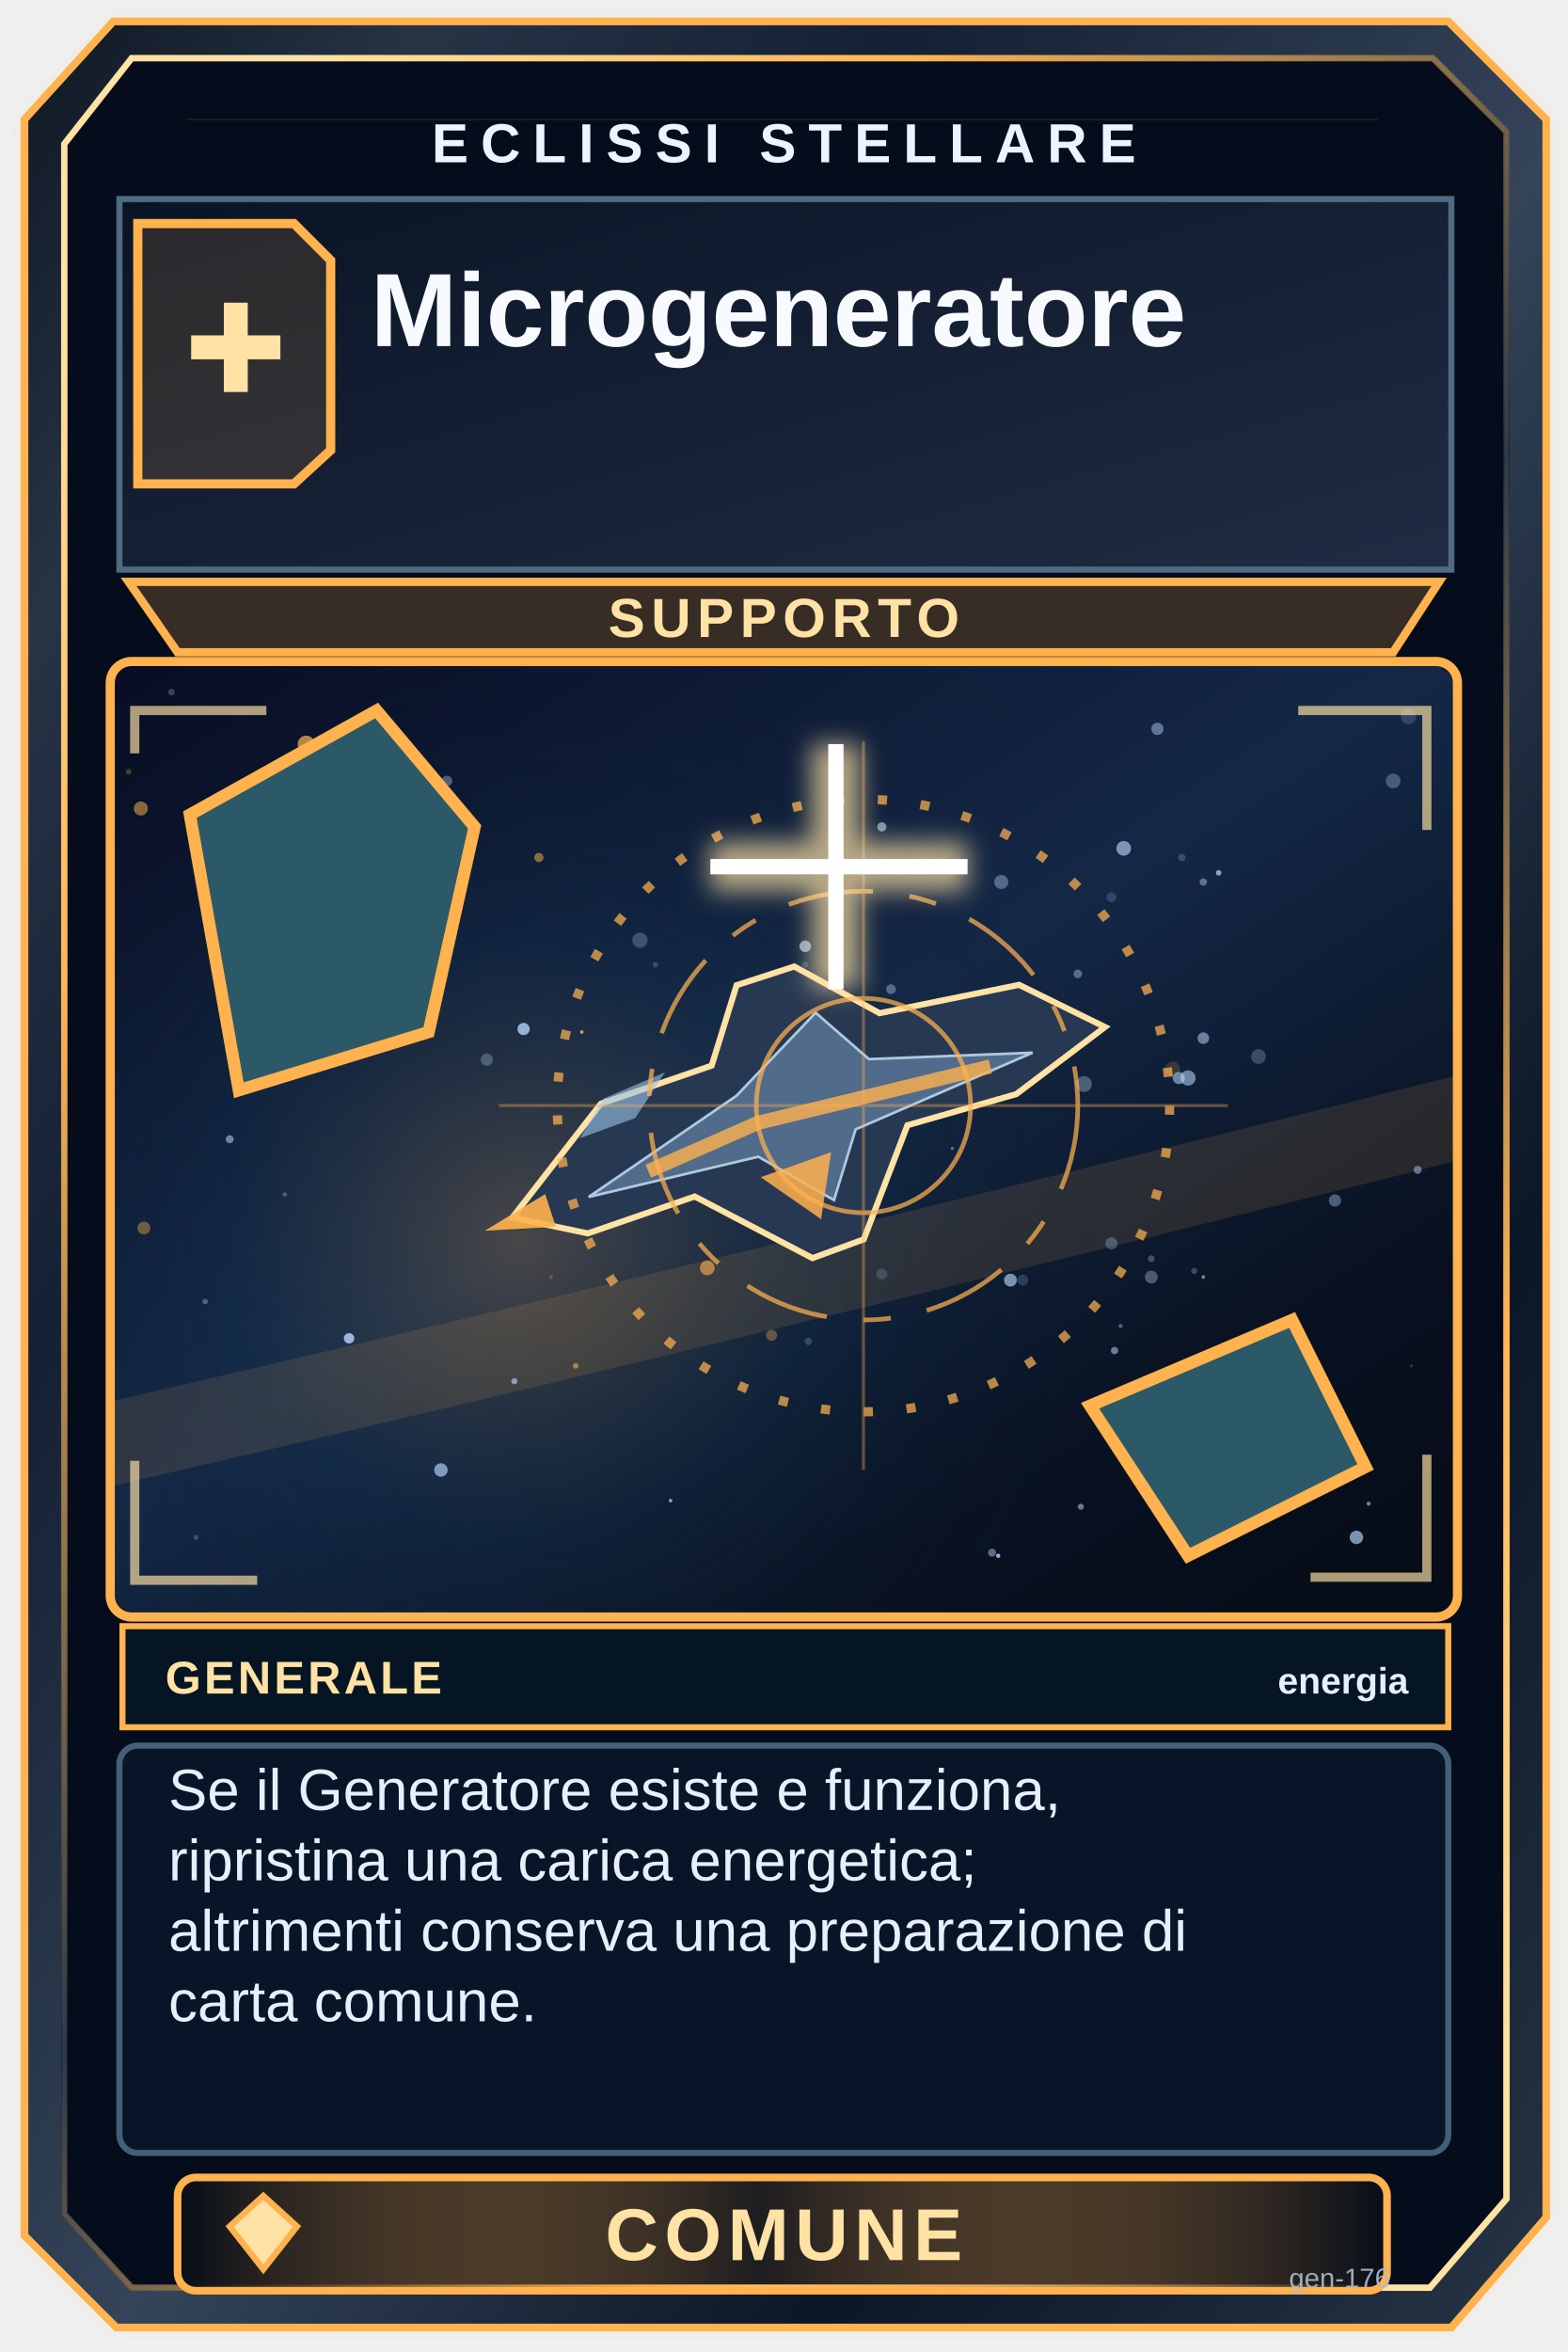
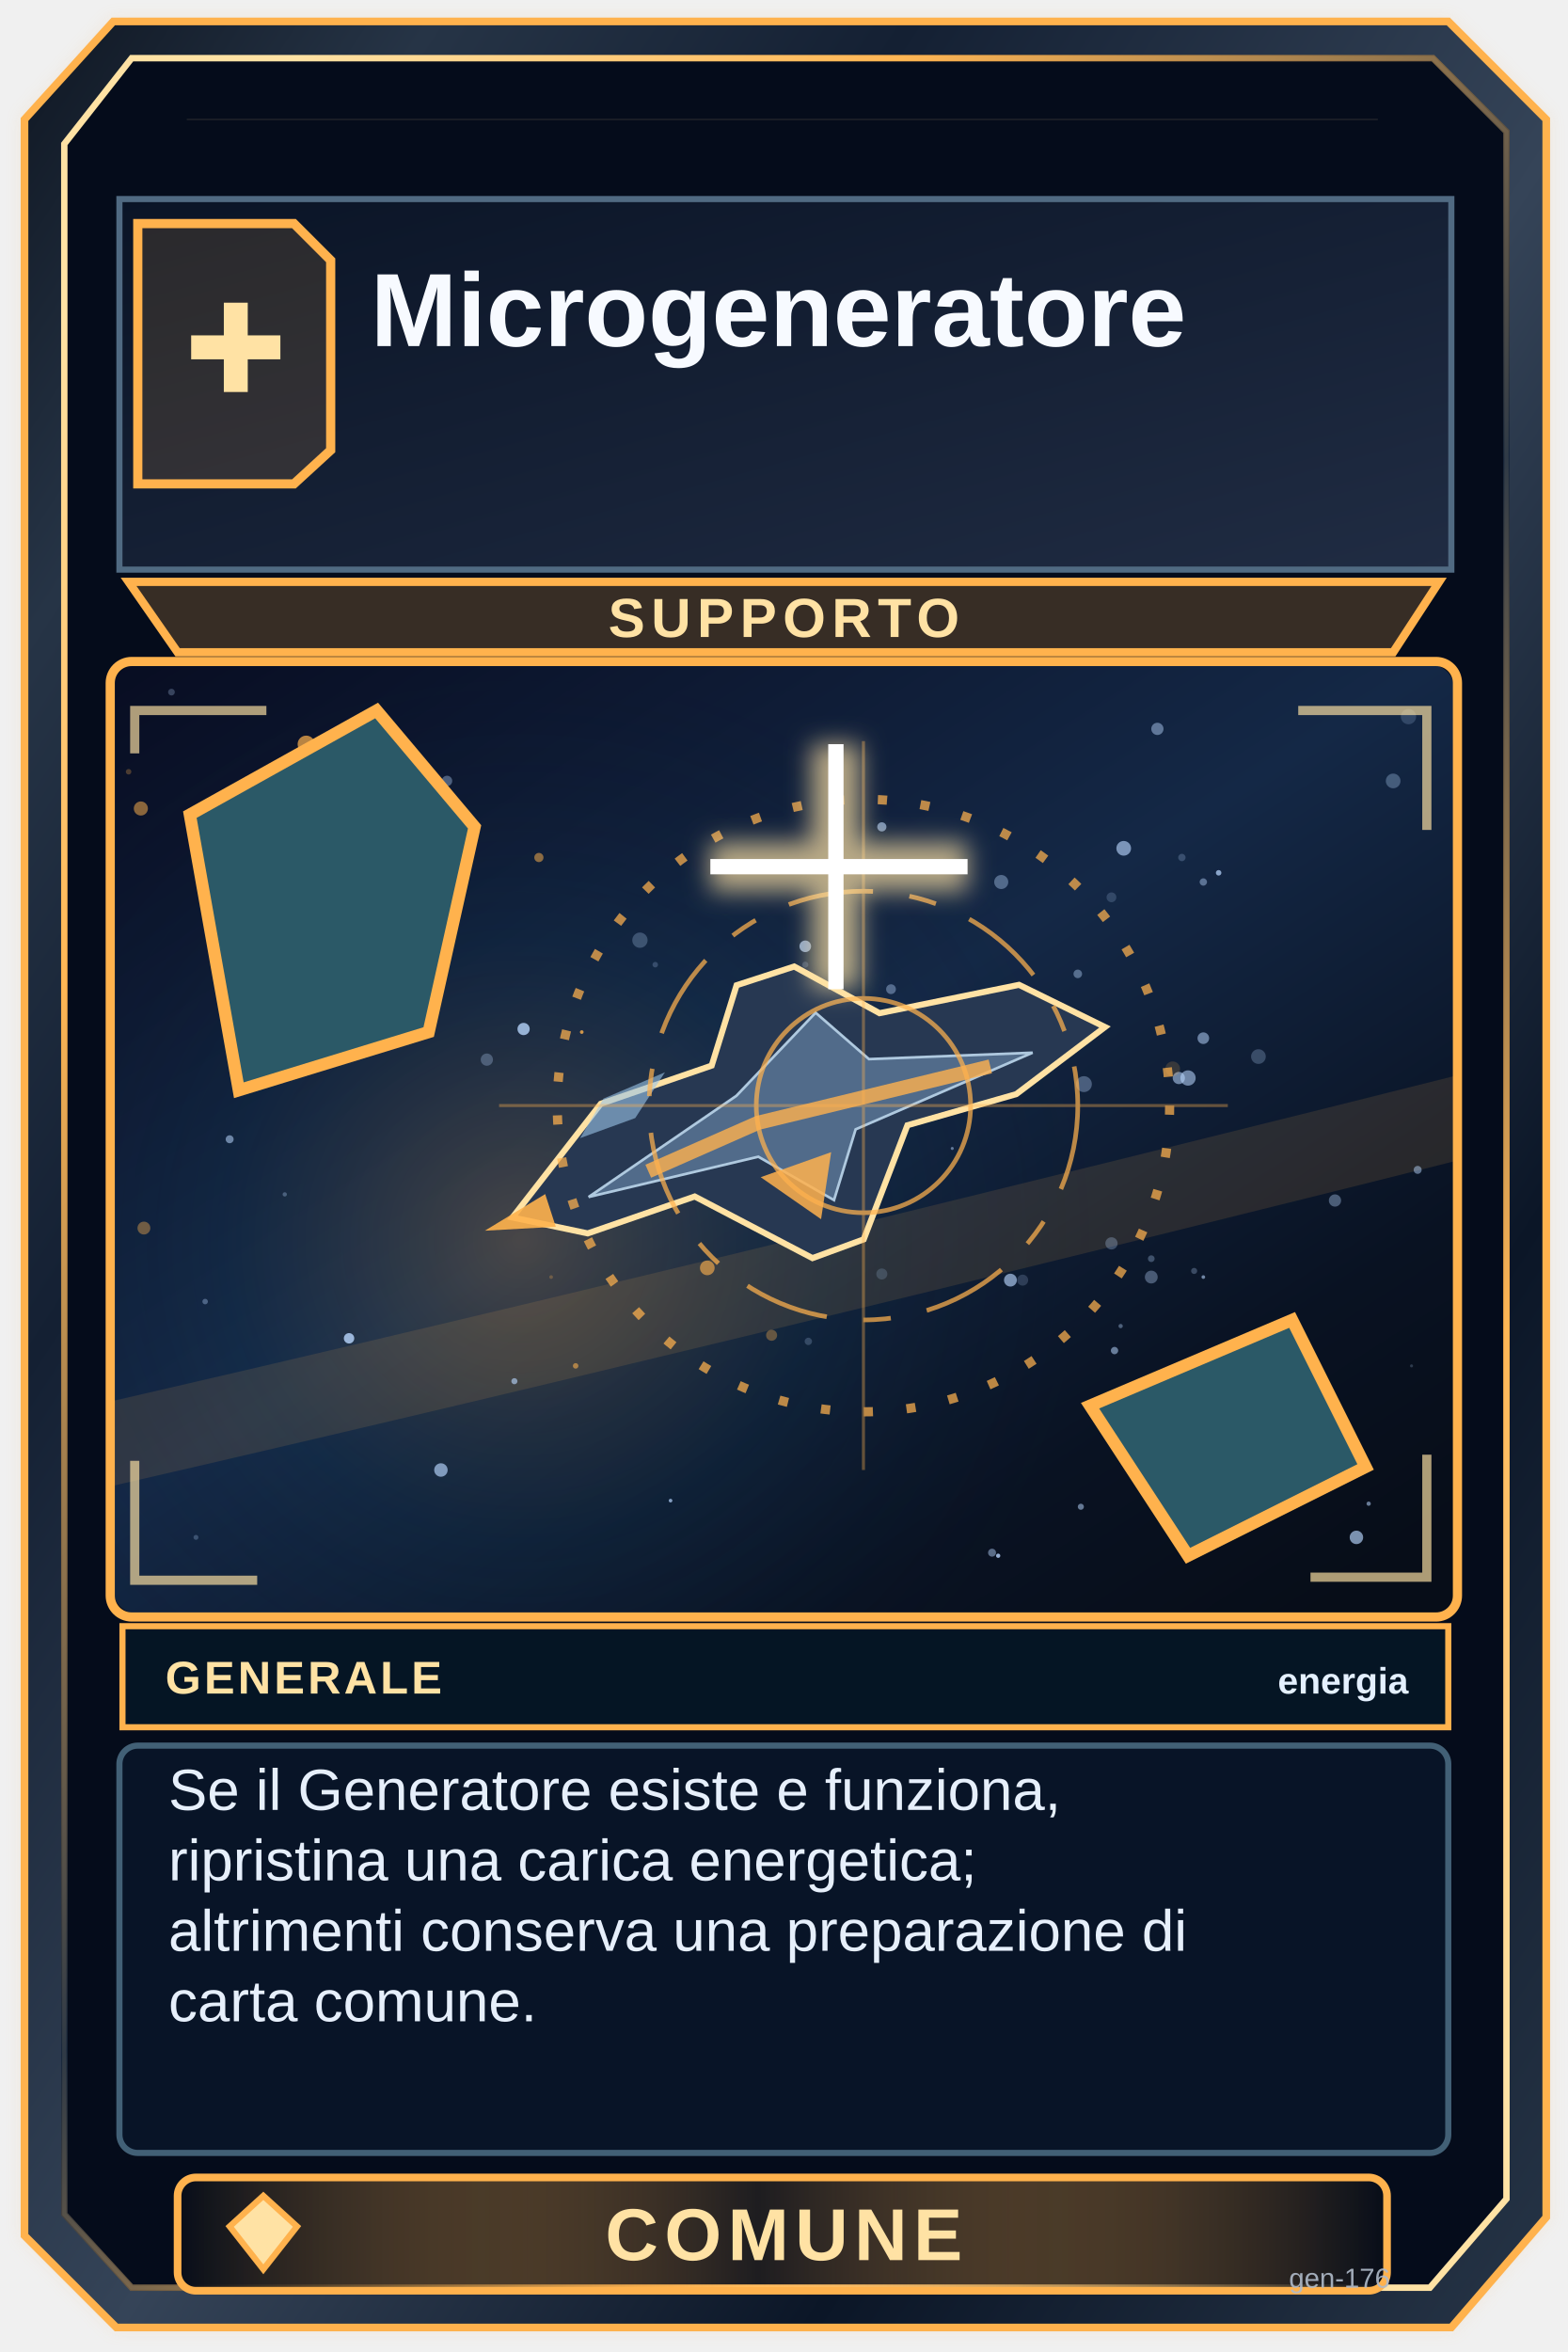
<svg xmlns="http://www.w3.org/2000/svg" width="512" height="768" viewBox="0 0 512 768" role="img" aria-label="Microgeneratore · SUPPORTO · COMUNE">
  <defs>
    <linearGradient id="metal" x1="0" y1="0" x2="1" y2="1">
      <stop stop-color="#101824" />
      <stop offset=".13" stop-color="#263446" />
      <stop offset=".29" stop-color="#142033" />
      <stop offset=".53" stop-color="#354458" />
      <stop offset=".76" stop-color="#0b1627" />
      <stop offset="1" stop-color="#263446" />
    </linearGradient>
    <linearGradient id="rim" x1=".15" y1="0" x2=".87" y2="1">
      <stop stop-color="#ffe2a4" />
      <stop offset=".2" stop-color="#ffb24d" />
      <stop offset=".52" stop-color="#19283c" />
      <stop offset=".78" stop-color="#ffb24d" />
      <stop offset="1" stop-color="#ffe2a4" />
    </linearGradient>
    <linearGradient id="spaceSky" x1="0" y1="0" x2=".9" y2="1">
      <stop stop-color="#080d22" />
      <stop offset=".49" stop-color="#142846" />
      <stop offset=".82" stop-color="#091222" />
      <stop offset="1" stop-color="#070d18" />
    </linearGradient>
    <radialGradient id="planet">
      <stop stop-color="#ffb24d" stop-opacity=".65" />
      <stop offset=".52" stop-color="#194761" stop-opacity=".42" />
      <stop offset="1" stop-color="#0a1529" stop-opacity=".05" />
    </radialGradient>
    <linearGradient id="titlePanel" x1="0" x2="1" y1="0" y2="1">
      <stop stop-color="#0a1426" />
      <stop offset="1" stop-color="#202c43" />
    </linearGradient>
    <linearGradient id="rarityShine" x1="0" y1="0" x2="1" y2="0">
      <stop stop-color="#070d19" />
      <stop offset=".48" stop-color="#ffb24d" stop-opacity="0.1" />
      <stop offset="1" stop-color="#070d19" />
    </linearGradient>
    <filter id="rimGlow" x="-30%" y="-30%" width="160%" height="160%">
      <feGaussianBlur stdDeviation="2.45" />
    </filter>
    <filter id="beamGlow" x="-70%" y="-70%" width="240%" height="240%">
      <feGaussianBlur stdDeviation="4" />
    </filter>
    <clipPath id="artClip">
      <rect x="37" y="217" width="438" height="310" rx="8" />
    </clipPath>
  </defs>
  <path d="M37 7H473L505 39V724L474 760H38L8 730V39Z" fill="#030712" stroke="#ffb24d" stroke-width="2.8" opacity="0.12" filter="url(#rimGlow)" />
  <path d="M37 7H473L505 39V724L474 760H38L8 730V39Z" fill="url(#metal)" stroke="#ffb24d" stroke-width="2.5" />
  <path d="M43 19H468L492 43V718L467 747H43L21 723V47Z" fill="#050c1b" stroke="url(#rim)" stroke-width="2.1" />
  <path d="M43 19H468L492 43V718L467 747H43L21 723V47Z" fill="none" stroke="#ffe2a4" stroke-width="1.35" opacity="0.1" />
  <path d="M61 39H450" stroke="#ffe2a4" stroke-width="0.5" opacity="0.1" />
  <path d="M32 85V51L52 29H135 M376 29H458L482 52V122 M32 648V715L50 735H128 M382 735H460L481 713V647" fill="none" stroke="#f7fcff" stroke-width="1" opacity="0" />
  <path d="M61 43H450" stroke="#fff" stroke-width="1" opacity="0" />
-   <text x="256" y="53" text-anchor="middle" fill="#e9f5ff" font-size="18" font-family="Arial, sans-serif" font-weight="700" letter-spacing="4">ECLISSI STELLARE</text>
  <path d="M39 65H474V186H39Z" fill="url(#titlePanel)" stroke="#506a82" stroke-width="2" />
  <path d="M45 73H96L108 85V147L96 158H45Z" fill="#ffb24d" fill-opacity=".13" stroke="#ffb24d" stroke-width="3" />
  <text x="77" y="128" text-anchor="middle" fill="#ffe2a4" font-family="Arial, sans-serif" font-size="40" font-weight="bold">✚</text>
  <text x="121" y="113" fill="#f7faff" font-family="Arial,sans-serif" font-size="34" font-weight="800">Microgeneratore</text>
  <path d="M42 190H470L455 213H58Z" fill="#ffb24d" fill-opacity=".20" stroke="#ffb24d" stroke-width="2.7" />
  <text x="256" y="208" text-anchor="middle" fill="#ffe2a4" font-family="Arial,sans-serif" font-size="18" font-weight="900" letter-spacing="2">SUPPORTO</text>
  <g clip-path="url(#artClip)">
    <rect x="37" y="217" width="438" height="310" fill="url(#spaceSky)" />
    <circle cx="170" cy="405" r="188" fill="url(#planet)" opacity=".34" />
    <path d="M12 477Q218 430 508 357" fill="none" stroke="#ffb24d" stroke-width="27" opacity=".12" />
    <circle cx="188" cy="446" r="0.9" fill="#ffb24d" opacity="0.57" />
    <circle cx="367" cy="277" r="2.4" fill="#b9d7ff" opacity="0.62" />
    <circle cx="390" cy="415" r="1.0" fill="#b9d7ff" opacity="0.27" />
    <circle cx="385" cy="352" r="2.0" fill="#b9d7ff" opacity="0.55" />
    <circle cx="327" cy="288" r="2.3" fill="#b9d7ff" opacity="0.38" />
    <circle cx="171" cy="336" r="2.0" fill="#b9d7ff" opacity="0.78" />
    <circle cx="231" cy="414" r="2.4" fill="#ffb24d" opacity="0.61" />
    <circle cx="146" cy="255" r="1.7" fill="#b9d7ff" opacity="0.37" />
    <circle cx="418" cy="470" r="1.0" fill="#b9d7ff" opacity="0.49" />
    <circle cx="353" cy="492" r="1.0" fill="#b9d7ff" opacity="0.52" />
    <circle cx="455" cy="255" r="2.4" fill="#b9d7ff" opacity="0.31" />
    <circle cx="334" cy="418" r="1.8" fill="#b9d7ff" opacity="0.19" />
    <circle cx="383" cy="349" r="2.4" fill="#ffb24d" opacity="0.17" />
    <circle cx="210" cy="362" r="2.5" fill="#b9d7ff" opacity="0.17" />
    <circle cx="159" cy="346" r="2.0" fill="#b9d7ff" opacity="0.29" />
    <circle cx="398" cy="285" r="0.9" fill="#b9d7ff" opacity="0.72" />
    <circle cx="288" cy="416" r="1.8" fill="#b9d7ff" opacity="0.18" />
    <circle cx="393" cy="339" r="1.9" fill="#b9d7ff" opacity="0.52" />
    <circle cx="252" cy="436" r="1.8" fill="#ffb24d" opacity="0.35" />
    <circle cx="461" cy="446" r="0.5" fill="#b9d7ff" opacity="0.21" />
    <circle cx="264" cy="438" r="1.2" fill="#b9d7ff" opacity="0.22" />
    <circle cx="263" cy="315" r="1.0" fill="#b9d7ff" opacity="0.20" />
    <circle cx="388" cy="352" r="2.5" fill="#b9d7ff" opacity="0.56" />
    <circle cx="385" cy="495" r="0.9" fill="#b9d7ff" opacity="0.33" />
    <circle cx="428" cy="488" r="0.8" fill="#ffb24d" opacity="0.23" />
    <circle cx="376" cy="417" r="2.1" fill="#b9d7ff" opacity="0.35" />
    <circle cx="168" cy="451" r="1.0" fill="#b9d7ff" opacity="0.61" />
    <circle cx="117" cy="343" r="1.8" fill="#b9d7ff" opacity="0.36" />
    <circle cx="378" cy="238" r="2.0" fill="#b9d7ff" opacity="0.46" />
    <circle cx="263" cy="309" r="1.9" fill="#b9d7ff" opacity="0.69" />
    <circle cx="336" cy="340" r="0.7" fill="#ffb24d" opacity="0.51" />
    <circle cx="463" cy="382" r="1.3" fill="#b9d7ff" opacity="0.48" />
    <circle cx="386" cy="280" r="1.2" fill="#b9d7ff" opacity="0.23" />
    <circle cx="64" cy="502" r="0.8" fill="#b9d7ff" opacity="0.25" />
    <circle cx="144" cy="480" r="2.2" fill="#b9d7ff" opacity="0.65" />
    <circle cx="447" cy="491" r="0.7" fill="#b9d7ff" opacity="0.54" />
    <circle cx="46" cy="264" r="2.3" fill="#ffb24d" opacity="0.52" />
    <circle cx="443" cy="502" r="2.2" fill="#b9d7ff" opacity="0.65" />
    <circle cx="254" cy="332" r="2.6" fill="#b9d7ff" opacity="0.52" />
    <circle cx="219" cy="490" r="0.6" fill="#b9d7ff" opacity="0.69" />
    <circle cx="326" cy="508" r="0.7" fill="#b9d7ff" opacity="0.80" />
    <circle cx="376" cy="411" r="1.1" fill="#b9d7ff" opacity="0.30" />
    <circle cx="100" cy="243" r="2.8" fill="#ffb24d" opacity="0.71" />
    <circle cx="122" cy="301" r="2.0" fill="#b9d7ff" opacity="0.18" />
    <circle cx="67" cy="425" r="0.9" fill="#b9d7ff" opacity="0.35" />
    <circle cx="56" cy="226" r="1.1" fill="#b9d7ff" opacity="0.26" />
    <circle cx="372" cy="462" r="1.0" fill="#b9d7ff" opacity="0.34" />
    <circle cx="182" cy="396" r="2.3" fill="#b9d7ff" opacity="0.62" />
    <circle cx="180" cy="417" r="0.6" fill="#ffb24d" opacity="0.26" />
    <circle cx="393" cy="288" r="1.2" fill="#b9d7ff" opacity="0.43" />
    <circle cx="366" cy="433" r="0.7" fill="#b9d7ff" opacity="0.38" />
    <circle cx="460" cy="234" r="2.5" fill="#b9d7ff" opacity="0.19" />
    <circle cx="147" cy="309" r="0.6" fill="#b9d7ff" opacity="0.23" />
    <circle cx="363" cy="293" r="1.6" fill="#b9d7ff" opacity="0.19" />
    <circle cx="47" cy="401" r="2.1" fill="#ffb24d" opacity="0.40" />
    <circle cx="114" cy="437" r="1.7" fill="#b9d7ff" opacity="0.80" />
    <circle cx="75" cy="372" r="1.3" fill="#b9d7ff" opacity="0.54" />
    <circle cx="352" cy="318" r="1.4" fill="#b9d7ff" opacity="0.41" />
    <circle cx="393" cy="417" r="0.6" fill="#b9d7ff" opacity="0.58" />
    <circle cx="307" cy="360" r="1.7" fill="#b9d7ff" opacity="0.36" />
    <circle cx="190" cy="337" r="0.6" fill="#ffb24d" opacity="0.79" />
    <circle cx="363" cy="406" r="2.0" fill="#b9d7ff" opacity="0.28" />
    <circle cx="324" cy="507" r="1.3" fill="#b9d7ff" opacity="0.46" />
    <circle cx="288" cy="270" r="1.5" fill="#b9d7ff" opacity="0.60" />
    <circle cx="330" cy="418" r="2.1" fill="#b9d7ff" opacity="0.63" />
    <circle cx="364" cy="441" r="1.2" fill="#b9d7ff" opacity="0.53" />
    <circle cx="42" cy="252" r="0.9" fill="#ffb24d" opacity="0.27" />
    <circle cx="300" cy="357" r="2.2" fill="#b9d7ff" opacity="0.63" />
    <circle cx="291" cy="323" r="1.6" fill="#b9d7ff" opacity="0.39" />
    <circle cx="209" cy="307" r="2.5" fill="#b9d7ff" opacity="0.26" />
    <circle cx="93" cy="390" r="0.7" fill="#b9d7ff" opacity="0.31" />
    <circle cx="214" cy="315" r="0.9" fill="#b9d7ff" opacity="0.22" />
    <circle cx="176" cy="280" r="1.5" fill="#ffb24d" opacity="0.52" />
    <circle cx="411" cy="345" r="2.4" fill="#b9d7ff" opacity="0.25" />
    <circle cx="436" cy="392" r="2.0" fill="#b9d7ff" opacity="0.37" />
    <circle cx="311" cy="375" r="0.5" fill="#b9d7ff" opacity="0.48" />
    <circle cx="312" cy="337" r="0.8" fill="#b9d7ff" opacity="0.32" />
    <circle cx="354" cy="354" r="2.6" fill="#b9d7ff" opacity="0.34" />
    <g transform="translate(263 363) rotate(-18) scale(0.66)">
      <path d="M-154 5 L-95 -35 L-37 -36 L-13 -70 L17 -70 L50 -35 L120 -27 L154 6 L102 24 L46 22 L8 69 L-19 70 L-65 23 L-121 24 Z" fill="#273852" stroke="#ffe2a4" stroke-width="3" />
      <path d="M-115 7 L-30 -18 L20 -45 L38 -15 L116 7 L21 16 L0 46 L-29 14Z" fill="#516b8a" stroke="#afc9df" stroke-width="1.3" />
      <path d="M-83 4 L-24 -2 L28 2 L94 7" fill="none" stroke="#ffb24d" stroke-width="7" opacity=".8" />
      <path d="M-31 24 L-9 53 L6 23" fill="#ffb24d" opacity=".85" />
      <path d="M-135 -1 L-169 7 L-135 16" fill="#ffb24d" opacity=".9" />
      <path d="M-110 -22 L-81 -23 L-60 -40 L-93 -37 Z" fill="#99c4e8" opacity=".6" />
    </g>
    <g fill="none" stroke="#ffb24d" opacity=".72">
      <circle cx="282" cy="361" r="100" stroke-width="3" stroke-dasharray="3 11" />
      <circle cx="282" cy="361" r="70" stroke-width="1.5" stroke-dasharray="28 12 9 12" />
      <circle cx="282" cy="361" r="35" stroke-width="1.5" />
      <path d="M163 361H401 M282 242V480" stroke-width="1" opacity=".5" />
    </g>
    <path d="M273 243V323 M232 283H316" stroke="#ffe2a4" stroke-width="16" opacity=".7" filter="url(#beamGlow)" />
    <path d="M273 243V323 M232 283H316" stroke="#fff" stroke-width="5" />
    <path d="M62 266l61 -34l32 38l-15 67l-62 19Z M356 459l66 -28l24 48l-58 29Z" fill="#2b5967" stroke="#ffb24d" stroke-width="4" />
    <path d="M44 246V232H87 M424 232h42v39 M44 477v39h40 M428 515h38v-40" stroke="#ffe2a4" stroke-width="3" fill="none" opacity=".67" />
  </g>
  <rect x="36" y="216" width="440" height="312" rx="7" fill="none" stroke="#ffb24d" stroke-width="3" />
  <path d="M40 531H473V564H40Z" fill="#051524" stroke="#ffb24d" stroke-width="2" />
  <text x="54" y="553" fill="#ffe2a4" font-family="Arial,sans-serif" font-size="15" font-weight="bold" letter-spacing="1">GENERALE</text>
  <text x="460" y="553" text-anchor="end" fill="#e4f0ff" font-family="Arial,sans-serif" font-size="12" font-weight="bold">energia</text>
  <rect x="39" y="570" width="434" height="133" rx="6" fill="#081427" stroke="#426076" stroke-width="2" />
  <text x="55" y="591" fill="#e6effb" font-size="19" font-family="Arial,sans-serif">Se il Generatore esiste e funziona,</text>
  <text x="55" y="614" fill="#e6effb" font-size="19" font-family="Arial,sans-serif">ripristina una carica energetica;</text>
  <text x="55" y="637" fill="#e6effb" font-size="19" font-family="Arial,sans-serif">altrimenti conserva una preparazione di</text>
  <text x="55" y="660" fill="#e6effb" font-size="19" font-family="Arial,sans-serif">carta comune.</text>
  <rect x="58" y="711" width="395" height="37" rx="6" fill="url(#rarityShine)" stroke="#ffb24d" stroke-width="2.5" />
  <path d="M75 727l11 -10l11 10l-11 14Z" fill="#ffe2a4" stroke="#ffb24d" stroke-width="2" />
  <text x="256" y="738" fill="#ffe2a4" text-anchor="middle" font-family="Arial,sans-serif" font-size="24" font-weight="900" letter-spacing="2">COMUNE</text>
  <text x="454" y="747" fill="#afbac9" font-family="Arial,sans-serif" font-size="9" text-anchor="end" opacity=".9">gen-176</text>
</svg>
